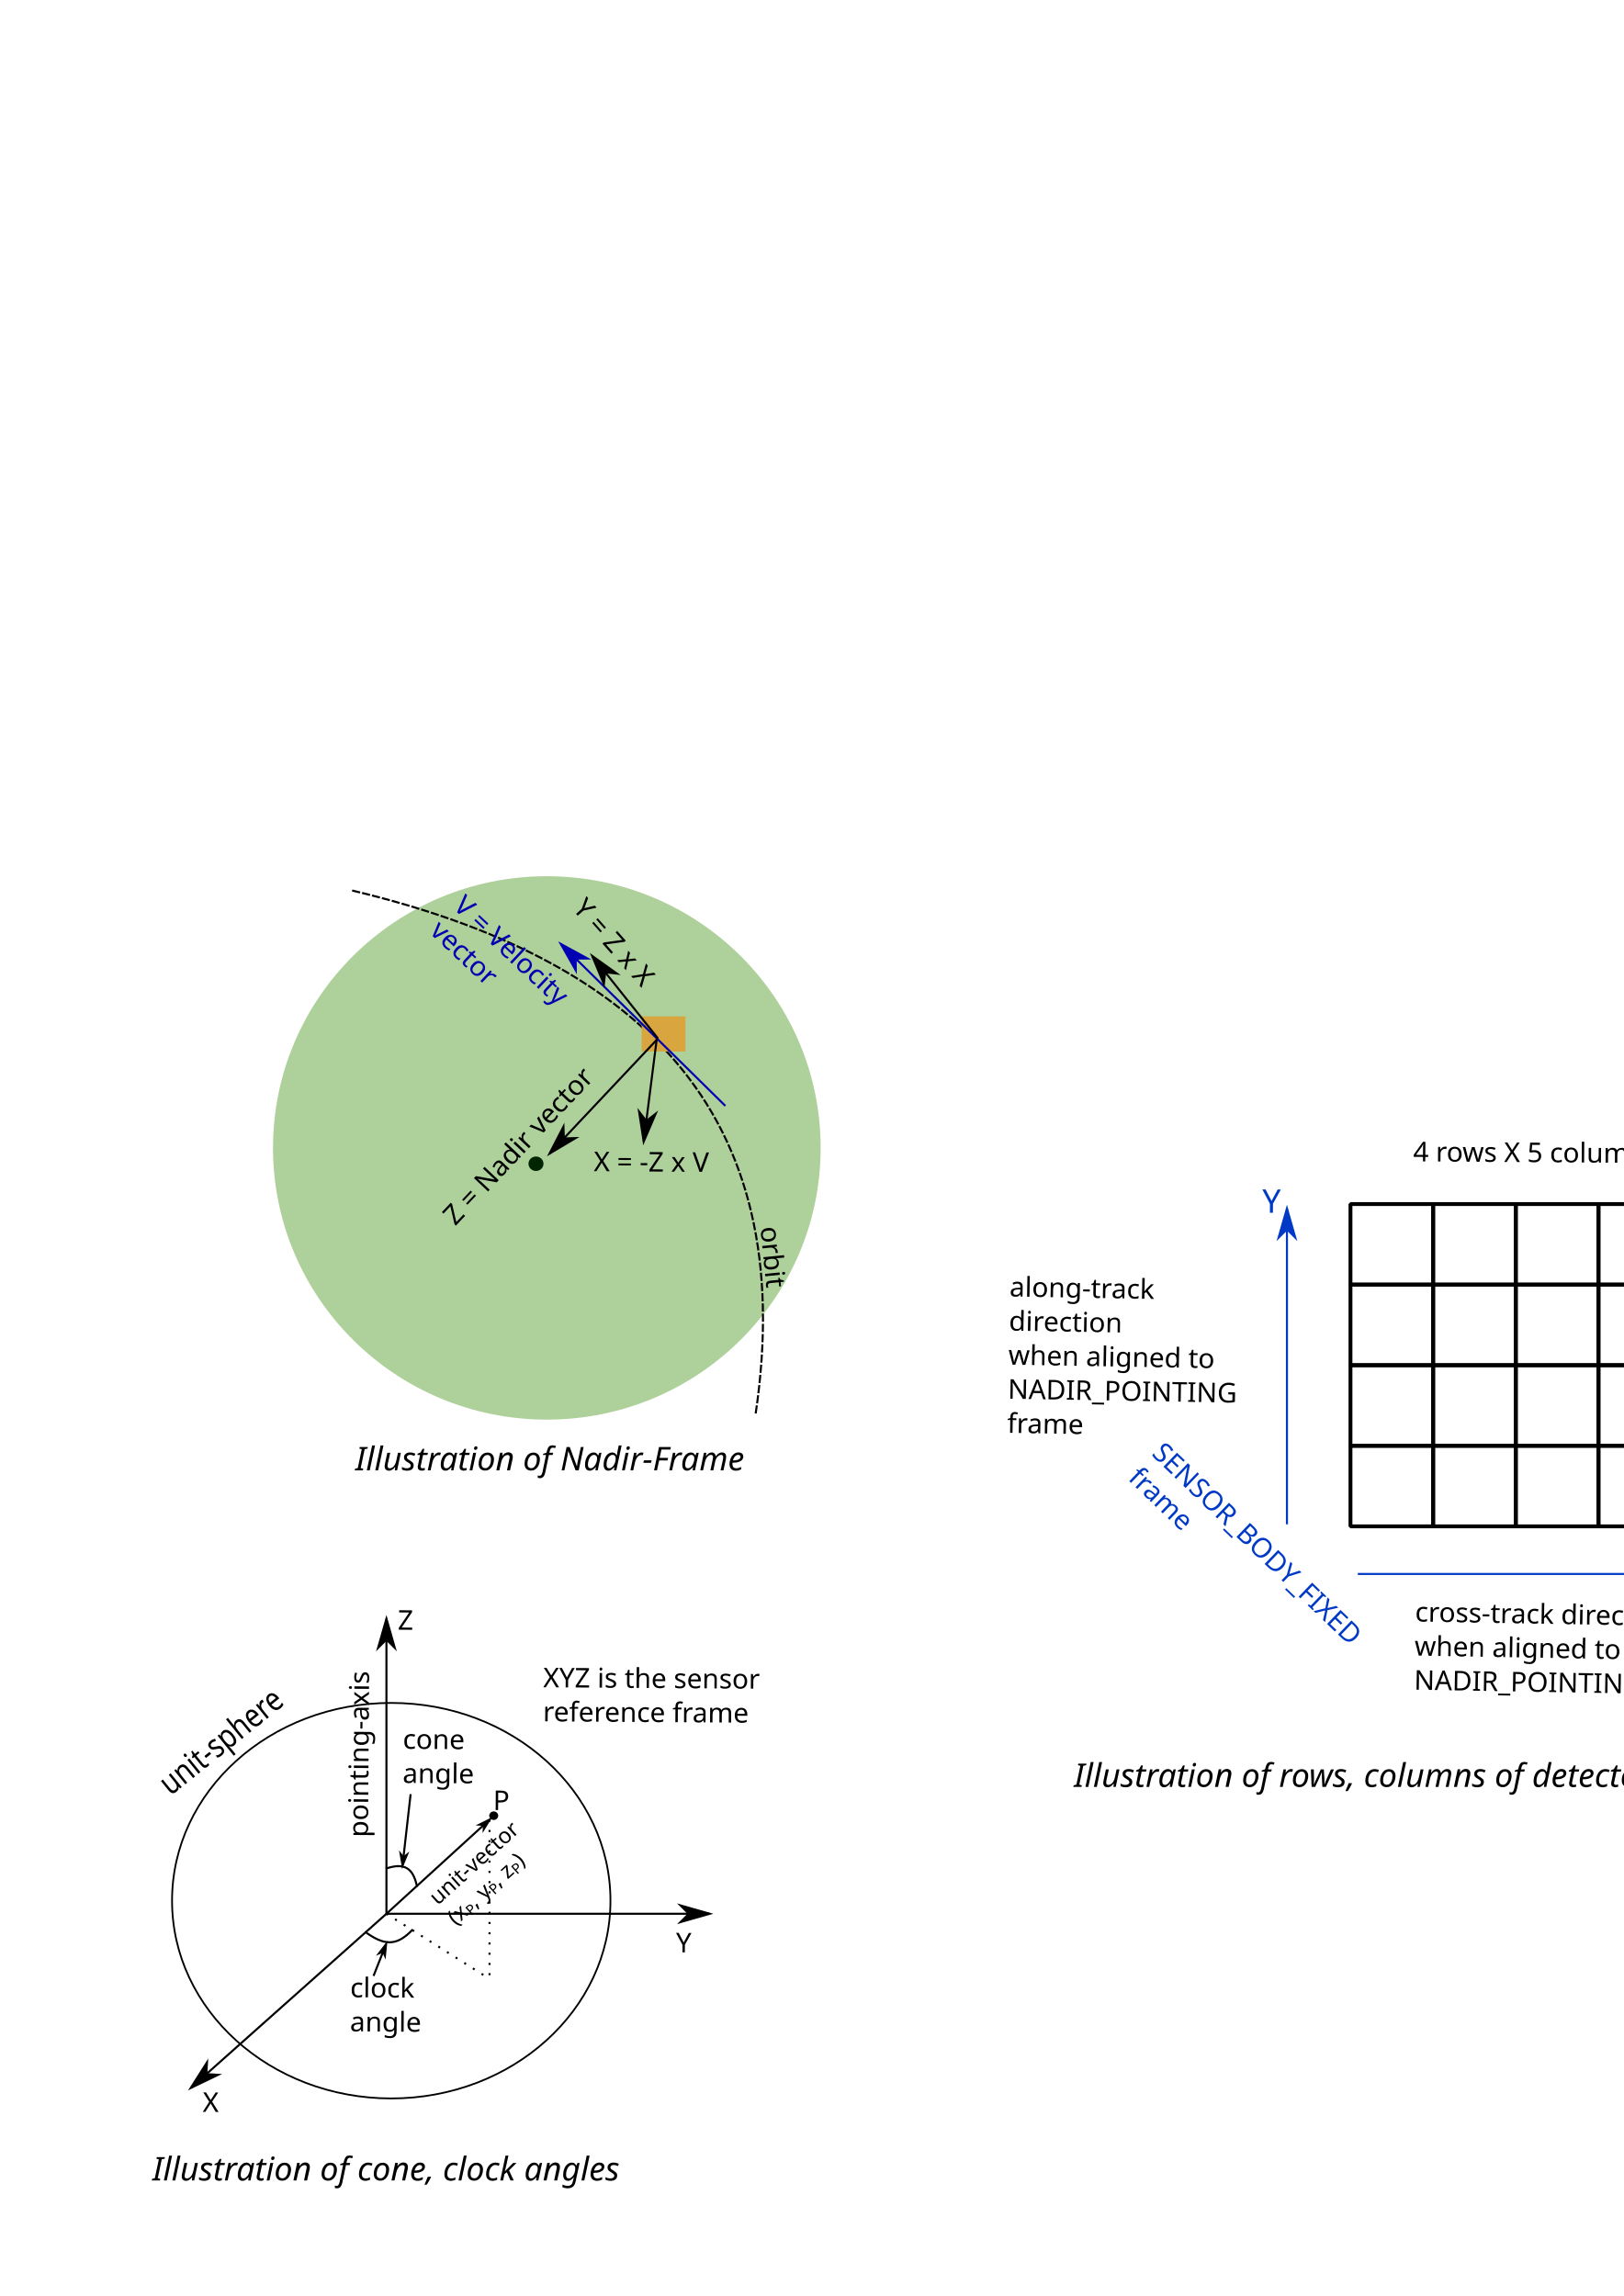
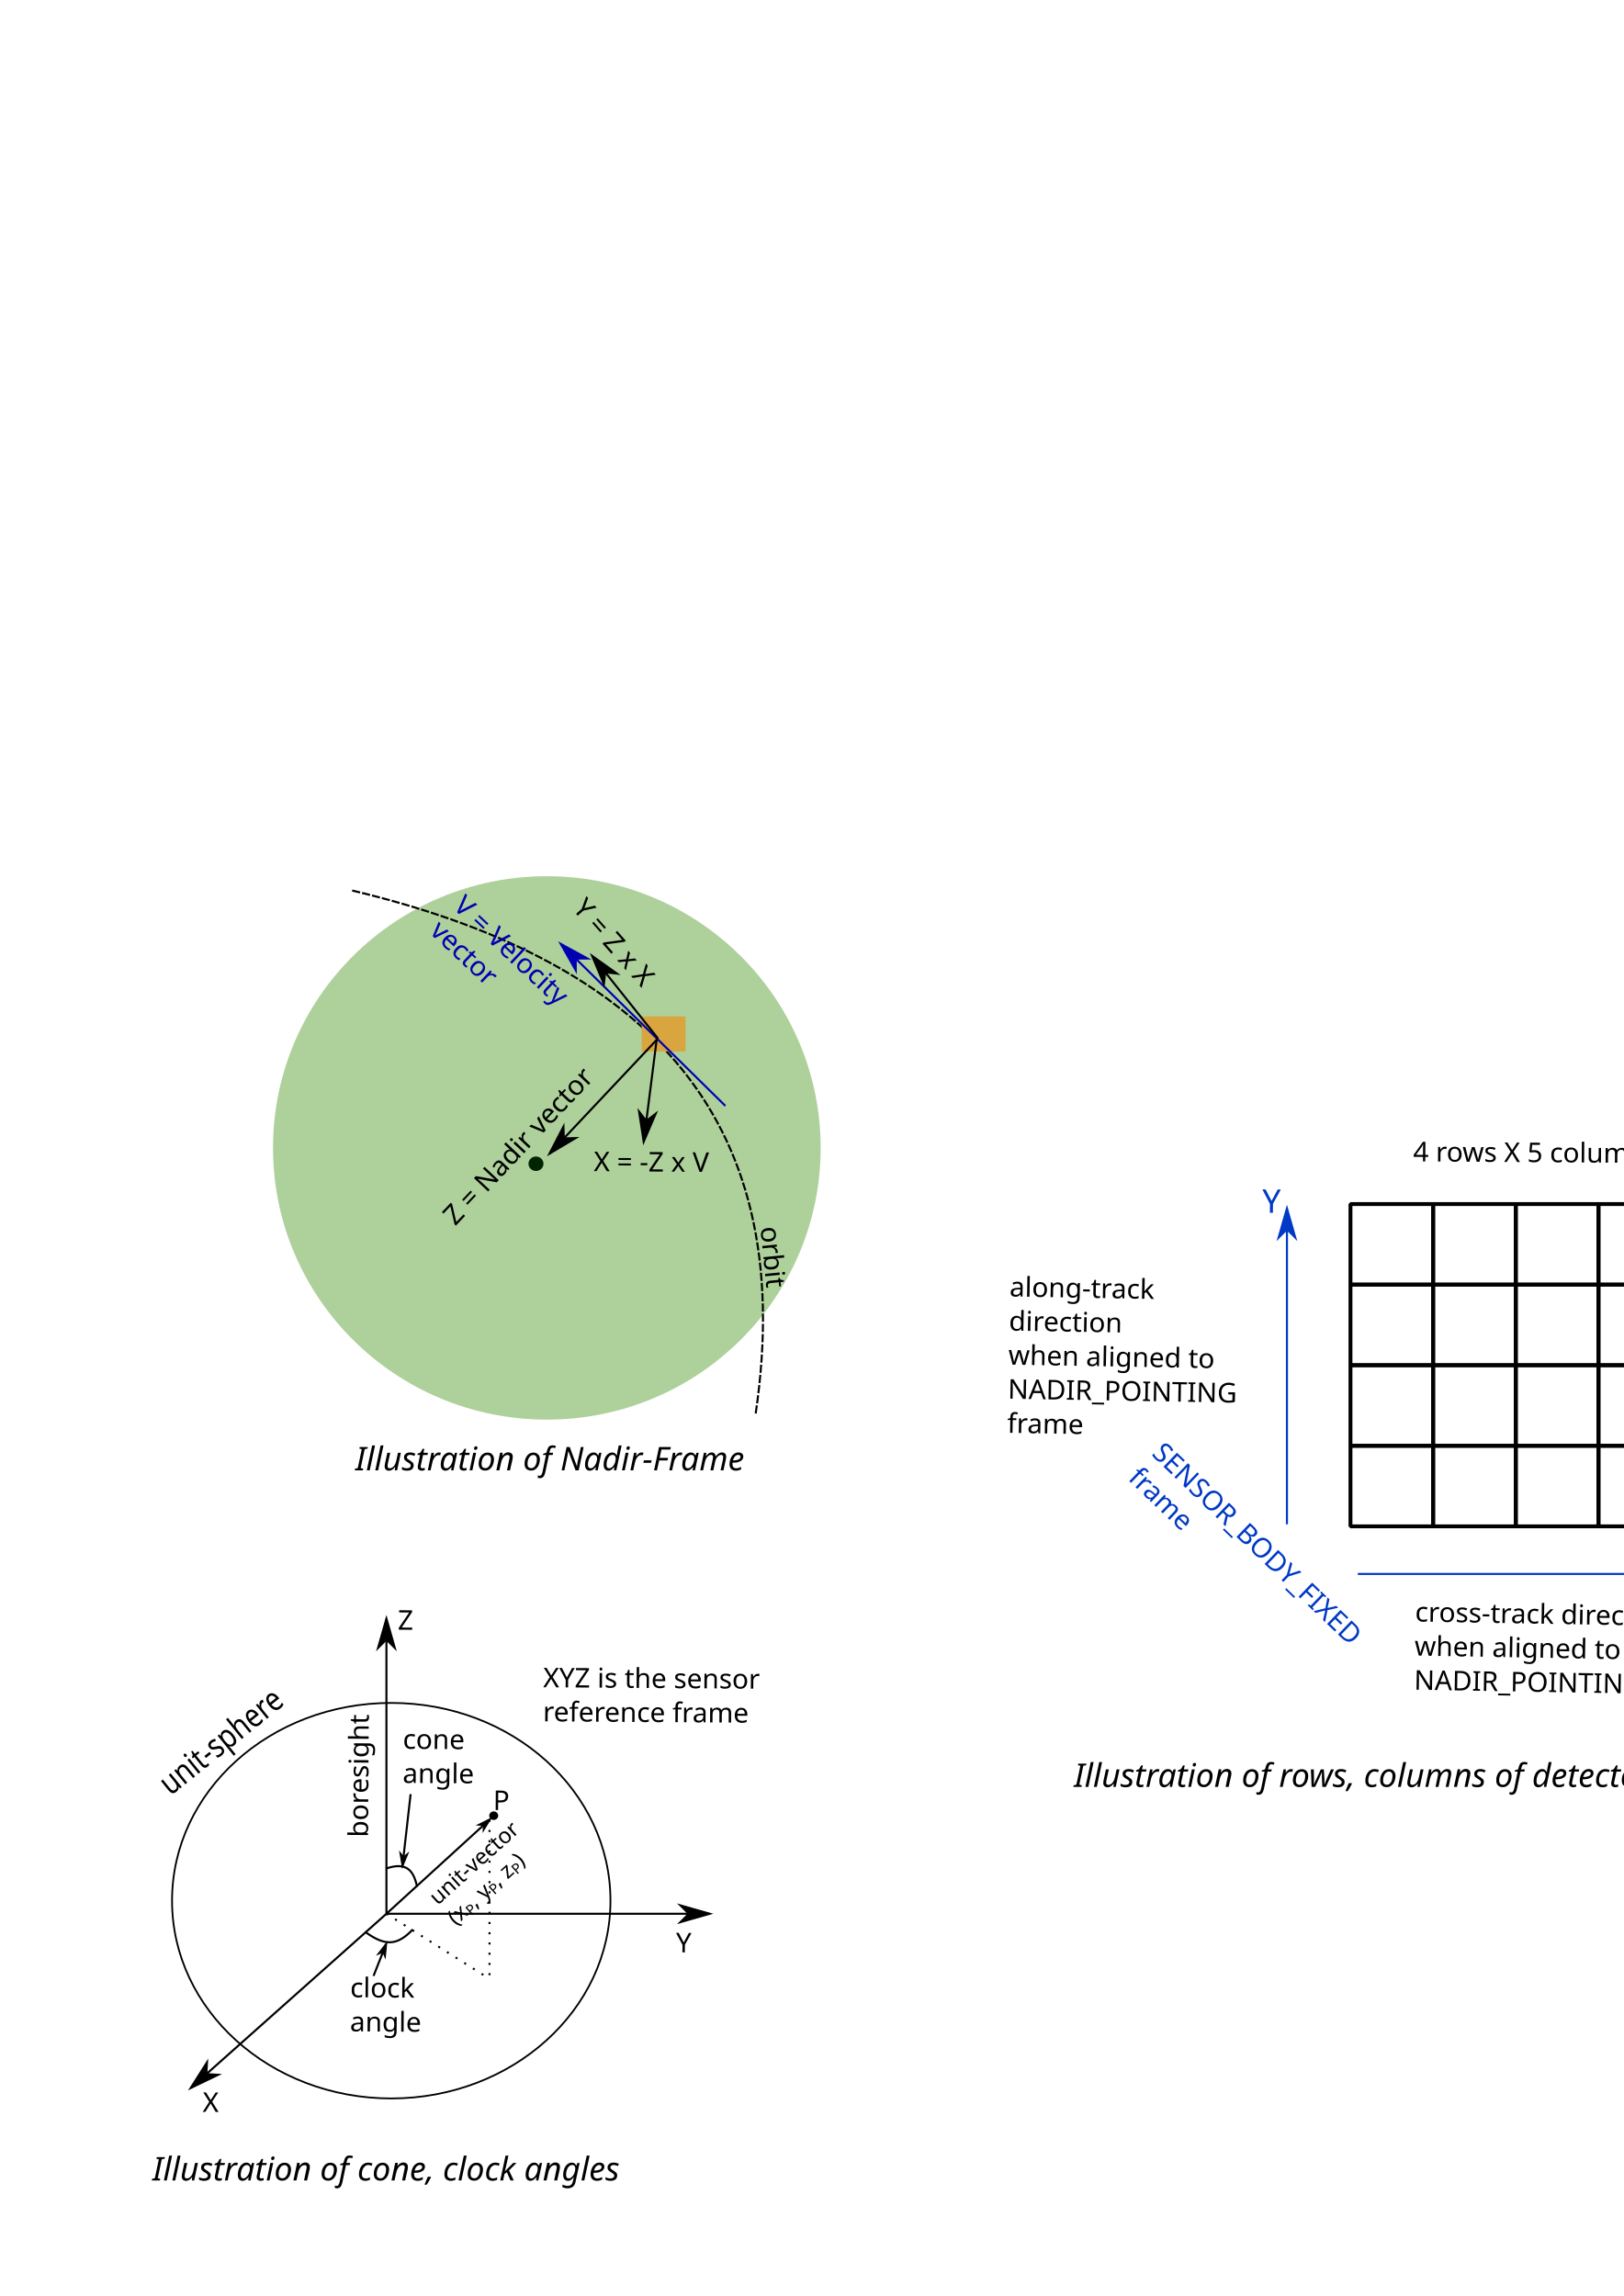
<svg xmlns="http://www.w3.org/2000/svg" width="210mm" height="297mm" viewBox="0 0 210 297" version="1.1" id="svg1009">
  <defs id="defs1003">
    <marker orient="auto" refY="0.0" refX="0.0" id="Arrow1Lstart" style="overflow:visible">
      <path id="path1073" d="M 0.0,0.0 L 5.0,-5.0 L -12.5,0.0 L 5.0,5.0 L 0.0,0.0 z " style="fill-rule:evenodd;stroke:#0039c6;stroke-width:1pt;stroke-opacity:1;fill:#0039c6;fill-opacity:1" transform="scale(0.8) translate(12.5,0)" />
    </marker>
    <marker style="overflow:visible" id="marker1645" refX="0" refY="0" orient="auto">
      <path transform="matrix(-0.8,0,0,-0.8,-10,0)" style="fill:#000000;fill-opacity:1;fill-rule:evenodd;stroke:#000000;stroke-width:1pt;stroke-opacity:1" d="M 0,0 5,-5 -12.5,0 5,5 Z" id="path1643" />
    </marker>
    <marker style="overflow:visible" id="marker1527" refX="0" refY="0" orient="auto">
      <path transform="matrix(-0.8,0,0,-0.8,-10,0)" style="fill:#000000;fill-opacity:1;fill-rule:evenodd;stroke:#000000;stroke-width:1pt;stroke-opacity:1" d="M 0,0 5,-5 -12.5,0 5,5 Z" id="path1525" />
    </marker>
    <marker orient="auto" refY="0.0" refX="0.0" id="Arrow2Lstart" style="overflow:visible">
      <path id="path1091" style="fill-rule:evenodd;stroke-width:0.625;stroke-linejoin:round;stroke:#000000;stroke-opacity:1;fill:#000000;fill-opacity:1" d="M 8.719,4.034 L -2.207,0.016 L 8.719,-4.002 C 6.973,-1.63 6.983,1.616 8.719,4.034 z " transform="scale(1.1) translate(1,0)" />
    </marker>
    <marker orient="auto" refY="0.0" refX="0.0" id="Arrow1Sstart" style="overflow:visible">
      <path id="path1085" d="M 0.0,0.0 L 5.0,-5.0 L -12.5,0.0 L 5.0,5.0 L 0.0,0.0 z " style="fill-rule:evenodd;stroke:#000000;stroke-width:1pt;stroke-opacity:1;fill:#000000;fill-opacity:1" transform="scale(0.2) translate(6,0)" />
    </marker>
    <marker orient="auto" refY="0.0" refX="0.0" id="marker2037" style="overflow:visible;">
      <path id="path2035" d="M 0.0,0.0 L 5.0,-5.0 L -12.5,0.0 L 5.0,5.0 L 0.0,0.0 z " style="fill-rule:evenodd;stroke:#000000;stroke-width:1pt;stroke-opacity:1;fill:#000000;fill-opacity:1" transform="scale(0.4) rotate(180) translate(10,0)" />
    </marker>
    <marker orient="auto" refY="0.0" refX="0.0" id="Arrow1Mend" style="overflow:visible;">
      <path id="path1605" d="M 0.0,0.0 L 5.0,-5.0 L -12.5,0.0 L 5.0,5.0 L 0.0,0.0 z " style="fill-rule:evenodd;stroke:#000000;stroke-width:1pt;stroke-opacity:1;fill:#000000;fill-opacity:1" transform="scale(0.4) rotate(180) translate(10,0)" />
    </marker>
    <marker orient="auto" refY="0" refX="0" id="marker945" style="overflow:visible">
      <path id="path943" d="M 0,0 5,-5 -12.5,0 5,5 Z" style="fill:#000000;fill-opacity:1;fill-rule:evenodd;stroke:#000000;stroke-width:1pt;stroke-opacity:1" transform="matrix(-0.8,0,0,-0.8,-10,0)" />
    </marker>
    <marker style="overflow:visible" id="marker887" refX="0" refY="0" orient="auto">
      <path transform="matrix(-0.8,0,0,-0.8,-10,0)" style="fill:#000000;fill-opacity:1;fill-rule:evenodd;stroke:#000000;stroke-width:1pt;stroke-opacity:1" d="M 0,0 5,-5 -12.5,0 5,5 Z" id="path885" />
    </marker>
    <marker orient="auto" refY="0" refX="0" id="Arrow1Lend" style="overflow:visible">
      <path id="path5532" d="M 0,0 5,-5 -12.5,0 5,5 Z" style="fill:#000000;fill-opacity:1;fill-rule:evenodd;stroke:#000000;stroke-width:1pt;stroke-opacity:1" transform="matrix(-0.8,0,0,-0.8,-10,0)" />
    </marker>
    <marker orient="auto" refY="0" refX="0" id="Arrow1Lend-9" style="overflow:visible">
      <path id="path5532-0" d="M 0,0 5,-5 -12.5,0 5,5 Z" style="fill:#0000b2;fill-opacity:1;fill-rule:evenodd;stroke:#0000b2;stroke-width:1pt;stroke-opacity:1" transform="matrix(-0.8,0,0,-0.8,-10,0)" />
    </marker>
    <marker orient="auto" refY="0" refX="0" id="Arrow1Lend-5" style="overflow:visible">
      <path id="path5532-4" d="M 0,0 5,-5 -12.5,0 5,5 Z" style="fill:#000000;fill-opacity:1;fill-rule:evenodd;stroke:#000000;stroke-width:1pt;stroke-opacity:1" transform="matrix(-0.8,0,0,-0.8,-10,0)" />
    </marker>
    <marker orient="auto" refY="0" refX="0" id="Arrow1Lend-5-1" style="overflow:visible">
      <path id="path5532-4-0" d="M 0,0 5,-5 -12.5,0 5,5 Z" style="fill:#000000;fill-opacity:1;fill-rule:evenodd;stroke:#000000;stroke-width:1pt;stroke-opacity:1" transform="matrix(-0.8,0,0,-0.8,-10,0)" />
    </marker>
    <marker orient="auto" refY="0" refX="0" id="Arrow1Lend-5-9" style="overflow:visible">
      <path id="path5532-4-09" d="M 0,0 5,-5 -12.5,0 5,5 Z" style="fill:#000000;fill-opacity:1;fill-rule:evenodd;stroke:#000000;stroke-width:1pt;stroke-opacity:1" transform="matrix(-0.8,0,0,-0.8,-10,0)" />
    </marker>
    <marker style="overflow:visible" id="marker887-7" refX="0" refY="0" orient="auto">
      <path transform="matrix(-0.8,0,0,-0.8,-10,0)" style="fill:#000000;fill-opacity:1;fill-rule:evenodd;stroke:#000000;stroke-width:1pt;stroke-opacity:1" d="M 0,0 5,-5 -12.5,0 5,5 Z" id="path885-2" />
    </marker>
    <marker orient="auto" refY="0" refX="0" id="marker2037-5" style="overflow:visible">
      <path id="path2035-0" d="M 0,0 5,-5 -12.5,0 5,5 Z" style="fill:#000000;fill-opacity:1;fill-rule:evenodd;stroke:#000000;stroke-width:1pt;stroke-opacity:1" transform="matrix(-0.4,0,0,-0.4,-4,0)" />
    </marker>
    <marker orient="auto" refY="0" refX="0" id="Arrow1Lstart-1" style="overflow:visible">
      <path id="path1073-4" d="M 0,0 5,-5 -12.5,0 5,5 Z" style="fill:#0039c6;fill-opacity:1;fill-rule:evenodd;stroke:#0039c6;stroke-width:1pt;stroke-opacity:1" transform="matrix(0.8,0,0,0.8,10,0)" />
    </marker>
    <marker style="overflow:visible" id="marker1645-1" refX="0" refY="0" orient="auto">
      <path transform="matrix(-0.8,0,0,-0.8,-10,0)" style="fill:#000000;fill-opacity:1;fill-rule:evenodd;stroke:#000000;stroke-width:1pt;stroke-opacity:1" d="M 0,0 5,-5 -12.5,0 5,5 Z" id="path1643-0" />
    </marker>
  </defs>
  <g id="layer1">
    <ellipse style="opacity:1;vector-effect:none;fill:#64a53f;fill-opacity:0.522;stroke:none;stroke-width:0.265;stroke-linecap:butt;stroke-linejoin:bevel;stroke-miterlimit:4;stroke-dasharray:none;stroke-dashoffset:0;stroke-opacity:1;paint-order:markers stroke fill" id="path4716" cx="70.724" cy="148.49" rx="35.413" ry="35.146" />
    <path style="fill:none;stroke:#000000;stroke-width:0.265;stroke-linecap:butt;stroke-linejoin:miter;stroke-miterlimit:4;stroke-dasharray:1.058, 0.265;stroke-dashoffset:0;stroke-opacity:1" d="m 45.546,115.193 c 36.279,8.671 58.116,28.002 52.161,67.847" id="path5523" />
    <rect style="opacity:1;vector-effect:none;fill:#d8a53f;fill-opacity:1;stroke:none;stroke-width:0.265;stroke-linecap:butt;stroke-linejoin:bevel;stroke-miterlimit:4;stroke-dasharray:none;stroke-dashoffset:0;stroke-opacity:1;paint-order:markers stroke fill" id="rect5525" width="5.67" height="4.536" x="82.988" y="131.483" />
    <path style="fill:none;stroke:#000000;stroke-width:0.265;stroke-linecap:butt;stroke-linejoin:miter;stroke-miterlimit:4;stroke-dasharray:none;stroke-opacity:1;marker-end:url(#Arrow1Lend)" d="M 85.1,134.333 71.094,149.2" id="path5527" />
    <path style="fill:none;stroke:#0000b2;stroke-width:0.265;stroke-linecap:butt;stroke-linejoin:miter;stroke-miterlimit:4;stroke-dasharray:none;stroke-opacity:1;marker-end:url(#Arrow1Lend-9)" d="M 93.812,143.053 72.558,122.13" id="path5527-3" />
    <text xml:space="preserve" style="font-style:normal;font-weight:normal;font-size:10.583px;line-height:1.25;font-family:sans-serif;letter-spacing:0px;word-spacing:0px;fill:#000000;fill-opacity:1;stroke:none;stroke-width:0.265" x="45.96" y="190.192" id="text6800">
      <tspan id="tspan6798" x="45.96" y="190.192" style="font-style:italic;font-variant:normal;font-weight:normal;font-stretch:normal;font-size:4.233px;font-family:sans-serif;-inkscape-font-specification:'sans-serif, Normal';font-variant-ligatures:normal;font-variant-caps:normal;font-variant-numeric:normal;font-feature-settings:normal;text-align:start;writing-mode:lr-tb;text-anchor:start;stroke-width:0.265">Illustration of Nadir-Frame</tspan>
    </text>
    <text xml:space="preserve" style="font-style:normal;font-weight:normal;font-size:10.583px;line-height:1.25;font-family:sans-serif;letter-spacing:0px;word-spacing:0px;fill:#000000;fill-opacity:1;stroke:none;stroke-width:0.265" x="-75.043" y="151.665" id="text6800-8" transform="rotate(-46.68361)">
      <tspan x="-75.043" y="151.665" style="font-style:normal;font-variant:normal;font-weight:normal;font-stretch:normal;font-size:3.528px;font-family:sans-serif;-inkscape-font-specification:'sans-serif, Normal';font-variant-ligatures:normal;font-variant-caps:normal;font-variant-numeric:normal;font-feature-settings:normal;text-align:start;writing-mode:lr-tb;text-anchor:start;stroke-width:0.265" id="tspan6858">Z = Nadir vector</tspan>
    </text>
    <text xml:space="preserve" style="font-style:normal;font-weight:normal;font-size:3.528px;line-height:1.25;font-family:sans-serif;letter-spacing:0px;word-spacing:0px;fill:#0000b2;fill-opacity:1;stroke:none;stroke-width:0.265" x="123.005" y="45.489" id="text6800-8-4" transform="rotate(43.23105)">
      <tspan id="tspan6798-0-3" x="123.005" y="45.489" style="font-style:normal;font-variant:normal;font-weight:normal;font-stretch:normal;font-size:3.528px;font-family:sans-serif;-inkscape-font-specification:'sans-serif, Normal';font-variant-ligatures:normal;font-variant-caps:normal;font-variant-numeric:normal;font-feature-settings:normal;text-align:start;writing-mode:lr-tb;text-anchor:start;fill:#0000b2;fill-opacity:1;stroke-width:0.265">V = Velocity </tspan>
      <tspan x="123.005" y="49.899" style="font-style:normal;font-variant:normal;font-weight:normal;font-stretch:normal;font-size:3.528px;font-family:sans-serif;-inkscape-font-specification:'sans-serif, Normal';font-variant-ligatures:normal;font-variant-caps:normal;font-variant-numeric:normal;font-feature-settings:normal;text-align:start;writing-mode:lr-tb;text-anchor:start;fill:#0000b2;fill-opacity:1;stroke-width:0.265" id="tspan6844">vector</tspan>
    </text>
    <ellipse style="opacity:1;vector-effect:none;fill:#002500;fill-opacity:1;stroke:none;stroke-width:0.245;stroke-linecap:butt;stroke-linejoin:bevel;stroke-miterlimit:4;stroke-dasharray:0.978, 0.245;stroke-dashoffset:0;stroke-opacity:1;paint-order:markers stroke fill" id="path6862" cx="69.321" cy="150.536" rx="0.971" ry="0.935" />
    <path style="fill:none;stroke:#000000;stroke-width:0.265;stroke-linecap:butt;stroke-linejoin:miter;stroke-miterlimit:4;stroke-dasharray:none;stroke-opacity:1;marker-end:url(#Arrow1Lend-5)" d="M 84.942,134.392 83.255,147.647" id="path5527-2" />
    <text xml:space="preserve" style="font-style:normal;font-weight:normal;font-size:10.583px;line-height:1.25;font-family:sans-serif;letter-spacing:0px;word-spacing:0px;fill:#000000;fill-opacity:1;stroke:none;stroke-width:0.265" x="77.802" y="150.98" id="text6800-8-3" transform="rotate(0.3823392)">
      <tspan x="77.802" y="150.98" style="font-style:normal;font-variant:normal;font-weight:normal;font-stretch:normal;font-size:3.528px;font-family:sans-serif;-inkscape-font-specification:'sans-serif, Normal';font-variant-ligatures:normal;font-variant-caps:normal;font-variant-numeric:normal;font-feature-settings:normal;text-align:start;writing-mode:lr-tb;text-anchor:start;stroke-width:0.265" id="tspan6858-0">X = -Z x V</tspan>
    </text>
    <path style="fill:none;stroke:#000000;stroke-width:0.265;stroke-linecap:butt;stroke-linejoin:miter;stroke-miterlimit:4;stroke-dasharray:none;stroke-opacity:1;marker-end:url(#Arrow1Lend-5-9)" d="M 85.1,134.333 76.61,123.682" id="path5527-2-9" />
    <text xml:space="preserve" style="font-style:normal;font-weight:normal;font-size:10.583px;line-height:1.25;font-family:sans-serif;letter-spacing:0px;word-spacing:0px;fill:#000000;fill-opacity:1;stroke:none;stroke-width:0.265" x="137.078" y="22.42" id="text6800-8-3-0" transform="rotate(48.54167)">
      <tspan x="137.078" y="22.42" style="font-style:normal;font-variant:normal;font-weight:normal;font-stretch:normal;font-size:3.528px;font-family:sans-serif;-inkscape-font-specification:'sans-serif, Normal';font-variant-ligatures:normal;font-variant-caps:normal;font-variant-numeric:normal;font-feature-settings:normal;text-align:start;writing-mode:lr-tb;text-anchor:start;stroke-width:0.265" id="tspan6858-0-6">Y = Z x X</tspan>
    </text>
    <text xml:space="preserve" style="font-style:normal;font-weight:normal;font-size:10.583px;line-height:1.25;font-family:sans-serif;letter-spacing:0px;word-spacing:0px;fill:#000000;fill-opacity:1;stroke:none;stroke-width:0.265" x="167.791" y="-81.984" id="text6800-8-3-5" transform="rotate(84.26577)">
      <tspan x="167.791" y="-81.984" style="font-style:normal;font-variant:normal;font-weight:normal;font-stretch:normal;font-size:3.528px;font-family:sans-serif;-inkscape-font-specification:'sans-serif, Normal';font-variant-ligatures:normal;font-variant-caps:normal;font-variant-numeric:normal;font-feature-settings:normal;text-align:start;writing-mode:lr-tb;text-anchor:start;stroke-width:0.265" id="tspan6858-0-5">orbit</tspan>
    </text>
    <ellipse style="opacity:1;vector-effect:none;fill:none;fill-opacity:0.522;stroke:#000000;stroke-width:0.227;stroke-linecap:butt;stroke-linejoin:bevel;stroke-miterlimit:4;stroke-dasharray:none;stroke-dashoffset:0;stroke-opacity:1;paint-order:markers stroke fill" id="path873" cx="50.602" cy="245.864" rx="28.35" ry="25.581" />
    <path style="fill:none;stroke:#000000;stroke-width:0.265;stroke-linecap:butt;stroke-linejoin:miter;stroke-miterlimit:4;stroke-dasharray:none;stroke-opacity:1;marker-end:url(#marker945)" d="m 49.979,247.555 0,-38.137" id="path875" />
    <path style="fill:none;stroke:#000000;stroke-width:0.265px;stroke-linecap:butt;stroke-linejoin:miter;stroke-opacity:1;marker-end:url(#marker887)" d="m 49.979,247.555 41.774,0" id="path877" />
    <path style="fill:none;stroke:#000000;stroke-width:0.265px;stroke-linecap:butt;stroke-linejoin:miter;stroke-opacity:1;marker-end:url(#marker887-7)" d="M 49.979,247.555 24.694,270.069" id="path877-9" />
    <text xml:space="preserve" style="font-style:normal;font-weight:normal;font-size:10.583px;line-height:1.25;font-family:sans-serif;letter-spacing:0px;word-spacing:0px;fill:#000000;fill-opacity:1;stroke:none;stroke-width:0.265" x="28.031" y="272.998" id="text6800-8-3-6" transform="rotate(0.3823391)">
      <tspan x="28.031" y="272.998" style="font-style:normal;font-variant:normal;font-weight:normal;font-stretch:normal;font-size:3.528px;font-family:sans-serif;-inkscape-font-specification:'sans-serif, Normal';font-variant-ligatures:normal;font-variant-caps:normal;font-variant-numeric:normal;font-feature-settings:normal;text-align:start;writing-mode:lr-tb;text-anchor:start;stroke-width:0.265" id="tspan6858-0-7">X</tspan>
    </text>
    <text xml:space="preserve" style="font-style:normal;font-weight:normal;font-size:10.583px;line-height:1.25;font-family:sans-serif;letter-spacing:0px;word-spacing:0px;fill:#000000;fill-opacity:1;stroke:none;stroke-width:0.265" x="89.101" y="251.95" id="text6800-8-3-6-8" transform="rotate(0.3823391)">
      <tspan x="89.101" y="251.95" style="font-style:normal;font-variant:normal;font-weight:normal;font-stretch:normal;font-size:3.528px;font-family:sans-serif;-inkscape-font-specification:'sans-serif, Normal';font-variant-ligatures:normal;font-variant-caps:normal;font-variant-numeric:normal;font-feature-settings:normal;text-align:start;writing-mode:lr-tb;text-anchor:start;stroke-width:0.265" id="tspan6858-0-7-2">Y</tspan>
    </text>
    <text xml:space="preserve" style="font-style:normal;font-weight:normal;font-size:10.583px;line-height:1.25;font-family:sans-serif;letter-spacing:0px;word-spacing:0px;fill:#000000;fill-opacity:1;stroke:none;stroke-width:0.265" x="52.84" y="210.462" id="text6800-8-3-6-89" transform="rotate(0.3823391)">
      <tspan x="52.84" y="210.462" style="font-style:normal;font-variant:normal;font-weight:normal;font-stretch:normal;font-size:3.528px;font-family:sans-serif;-inkscape-font-specification:'sans-serif, Normal';font-variant-ligatures:normal;font-variant-caps:normal;font-variant-numeric:normal;font-feature-settings:normal;text-align:start;writing-mode:lr-tb;text-anchor:start;stroke-width:0.265" id="tspan6858-0-7-5">Z</tspan>
    </text>
    <path style="fill:none;stroke:#000000;stroke-width:0.265px;stroke-linecap:butt;stroke-linejoin:miter;stroke-opacity:1;marker-end:url(#Arrow1Mend)" d="M 49.979,247.555 63.311,235.39" id="path1594" />
    <text xml:space="preserve" style="font-style:normal;font-weight:normal;font-size:11.689px;line-height:1.25;font-family:sans-serif;letter-spacing:0px;word-spacing:0px;fill:#000000;fill-opacity:1;stroke:none;stroke-width:0.292" x="-142.113" y="176.614" id="text6800-8-3-6-89-4" transform="matrix(0.7063851,-0.5663664,0.6932018,0.8598621,0,0)">
      <tspan x="-142.113" y="176.614" style="font-style:normal;font-variant:normal;font-weight:normal;font-stretch:normal;font-size:3.896px;font-family:sans-serif;-inkscape-font-specification:'sans-serif, Normal';font-variant-ligatures:normal;font-variant-caps:normal;font-variant-numeric:normal;font-feature-settings:normal;text-align:start;writing-mode:lr-tb;text-anchor:start;stroke-width:0.292" id="tspan6858-0-7-5-1">unit-sphere</tspan>
    </text>
    <path style="fill:none;stroke:#000000;stroke-width:0.265;stroke-linecap:butt;stroke-linejoin:miter;stroke-opacity:1;stroke-miterlimit:4;stroke-dasharray:0.265,1.058;stroke-dashoffset:0" d="m 63.311,235.39 v 20.584" id="path1944" />
    <path style="fill:none;stroke:#000000;stroke-width:0.265;stroke-linecap:butt;stroke-linejoin:miter;stroke-opacity:1;stroke-miterlimit:4;stroke-dasharray:0.265,1.058;stroke-dashoffset:0" d="m 49.979,247.555 13.332,8.419" id="path1946" />
    <path style="fill:none;stroke:#000000;stroke-width:0.265px;stroke-linecap:butt;stroke-linejoin:miter;stroke-opacity:1" d="m 49.893,241.721 c 2.914,-1.014 3.629,0.501 4.059,2.344" id="path1948" />
    <path style="fill:none;stroke:#000000;stroke-width:0.265px;stroke-linecap:butt;stroke-linejoin:miter;stroke-opacity:1" d="m 47.206,249.881 c 2.442,1.773 4.054,1.966 6.186,-0.302" id="path1948-5" />
    <text xml:space="preserve" style="font-style:normal;font-weight:normal;font-size:3.528px;line-height:1.25;font-family:sans-serif;letter-spacing:0px;word-spacing:0px;fill:#000000;fill-opacity:1;stroke:none;stroke-width:0.265" x="53.609" y="225.862" id="text6800-8-3-00" transform="rotate(0.3823391)">
      <tspan x="53.609" y="225.862" style="font-style:normal;font-variant:normal;font-weight:normal;font-stretch:normal;font-size:3.528px;font-family:sans-serif;-inkscape-font-specification:'sans-serif, Normal';font-variant-ligatures:normal;font-variant-caps:normal;font-variant-numeric:normal;font-feature-settings:normal;text-align:start;writing-mode:lr-tb;text-anchor:start;stroke-width:0.265" id="tspan6858-0-69">cone</tspan>
      <tspan x="53.609" y="230.272" style="font-style:normal;font-variant:normal;font-weight:normal;font-stretch:normal;font-size:3.528px;font-family:sans-serif;-inkscape-font-specification:'sans-serif, Normal';font-variant-ligatures:normal;font-variant-caps:normal;font-variant-numeric:normal;font-feature-settings:normal;text-align:start;writing-mode:lr-tb;text-anchor:start;stroke-width:0.265" id="tspan1983">angle</tspan>
    </text>
    <text xml:space="preserve" style="font-style:normal;font-weight:normal;font-size:3.528px;line-height:1.25;font-family:sans-serif;letter-spacing:0px;word-spacing:0px;fill:#000000;fill-opacity:1;stroke:none;stroke-width:0.265" x="47.012" y="258.044" id="text6800-8-3-00-6" transform="rotate(0.3823391)">
      <tspan x="47.012" y="258.044" style="font-style:normal;font-variant:normal;font-weight:normal;font-stretch:normal;font-size:3.528px;font-family:sans-serif;-inkscape-font-specification:'sans-serif, Normal';font-variant-ligatures:normal;font-variant-caps:normal;font-variant-numeric:normal;font-feature-settings:normal;text-align:start;writing-mode:lr-tb;text-anchor:start;stroke-width:0.265" id="tspan1983-9">clock</tspan>
      <tspan x="47.012" y="262.454" style="font-style:normal;font-variant:normal;font-weight:normal;font-stretch:normal;font-size:3.528px;font-family:sans-serif;-inkscape-font-specification:'sans-serif, Normal';font-variant-ligatures:normal;font-variant-caps:normal;font-variant-numeric:normal;font-feature-settings:normal;text-align:start;writing-mode:lr-tb;text-anchor:start;stroke-width:0.265" id="tspan2008">angle</tspan>
    </text>
    <text xml:space="preserve" style="font-style:normal;font-variant:normal;font-weight:normal;font-stretch:normal;font-size:2.822px;line-height:1.25;font-family:sans-serif;-inkscape-font-specification:'sans-serif, Normal';font-variant-ligatures:normal;font-variant-caps:normal;font-variant-numeric:normal;font-feature-settings:normal;text-align:start;letter-spacing:0px;word-spacing:0px;writing-mode:lr-tb;text-anchor:start;fill:#000000;fill-opacity:1;stroke:none;stroke-width:0.265" x="-122.857" y="221.099" id="text6800-8-3-00-5" transform="rotate(-41.98907)">
      <tspan x="-122.857" y="221.099" style="font-style:normal;font-variant:normal;font-weight:normal;font-stretch:normal;font-size:2.822px;font-family:sans-serif;-inkscape-font-specification:'sans-serif, Normal';font-variant-ligatures:normal;font-variant-caps:normal;font-variant-numeric:normal;font-feature-settings:normal;text-align:start;writing-mode:lr-tb;text-anchor:start;stroke-width:0.265" id="tspan1983-94">unit-vector</tspan>
      <tspan x="-122.857" y="224.626" style="font-style:normal;font-variant:normal;font-weight:normal;font-stretch:normal;font-size:2.822px;font-family:sans-serif;-inkscape-font-specification:'sans-serif, Normal';font-variant-ligatures:normal;font-variant-caps:normal;font-variant-numeric:normal;font-feature-settings:normal;text-align:start;writing-mode:lr-tb;text-anchor:start;stroke-width:0.265" id="tspan2466">(x<tspan style="font-size:65%;baseline-shift:sub" id="tspan1060">P</tspan>, y<tspan style="font-size:65%;baseline-shift:sub" id="tspan1062">P</tspan>, z<tspan style="font-size:65%;baseline-shift:sub" id="tspan1064">P</tspan>)</tspan>
    </text>
    <path style="fill:none;stroke:#000000;stroke-width:0.265px;stroke-linecap:butt;stroke-linejoin:miter;stroke-opacity:1;marker-end:url(#marker2037)" d="m 53.106,232.083 -1.039,9.166" id="path2033" />
    <path style="fill:none;stroke:#000000;stroke-width:0.265px;stroke-linecap:butt;stroke-linejoin:miter;stroke-opacity:1;marker-end:url(#marker2037-5)" d="M 48.31,255.596 49.916,251.533" id="path2033-4" />
    <text xml:space="preserve" style="font-style:normal;font-weight:normal;font-size:10.583px;line-height:1.25;font-family:sans-serif;letter-spacing:0px;word-spacing:0px;fill:#000000;fill-opacity:1;stroke:none;stroke-width:0.265" x="19.716" y="282.056" id="text6800-9">
      <tspan id="tspan6798-8" x="19.716" y="282.056" style="font-style:italic;font-variant:normal;font-weight:normal;font-stretch:normal;font-size:4.233px;font-family:sans-serif;-inkscape-font-specification:'sans-serif, Normal';font-variant-ligatures:normal;font-variant-caps:normal;font-variant-numeric:normal;font-feature-settings:normal;text-align:start;writing-mode:lr-tb;text-anchor:start;stroke-width:0.265">Illustration of cone, clock angles</tspan>
    </text>
    <text xml:space="preserve" style="font-style:normal;font-weight:normal;font-size:3.528px;line-height:1.25;font-family:sans-serif;letter-spacing:0px;word-spacing:0px;fill:#000000;fill-opacity:1;stroke:none;stroke-width:0.265" x="65.323" y="233.702" id="text6800-8-3-00-6-9" transform="rotate(0.3823391)">
      <tspan x="65.323" y="233.702" style="font-style:normal;font-variant:normal;font-weight:normal;font-stretch:normal;font-size:3.528px;font-family:sans-serif;-inkscape-font-specification:'sans-serif, Normal';font-variant-ligatures:normal;font-variant-caps:normal;font-variant-numeric:normal;font-feature-settings:normal;text-align:start;writing-mode:lr-tb;text-anchor:start;stroke-width:0.265" id="tspan2008-0">P</tspan>
    </text>
    <ellipse style="opacity:1;vector-effect:none;fill:#000000;fill-opacity:1;stroke:#000000;stroke-width:0.265;stroke-linecap:butt;stroke-linejoin:bevel;stroke-miterlimit:4;stroke-dasharray:3.175, 0.265;stroke-dashoffset:0;stroke-opacity:1;paint-order:markers stroke fill" id="path2491" cx="63.854" cy="234.87" rx="0.449" ry="0.425" />
    <text xml:space="preserve" style="font-style:normal;font-weight:normal;font-size:3.528px;line-height:1.25;font-family:sans-serif;letter-spacing:0px;word-spacing:0px;fill:#000000;fill-opacity:1;stroke:none;stroke-width:0.265" x="71.704" y="217.781" id="text6800-8-3-00-6-6" transform="rotate(0.3823391)">
      <tspan x="71.704" y="217.781" style="font-style:normal;font-variant:normal;font-weight:normal;font-stretch:normal;font-size:3.528px;font-family:sans-serif;-inkscape-font-specification:'sans-serif, Normal';font-variant-ligatures:normal;font-variant-caps:normal;font-variant-numeric:normal;font-feature-settings:normal;text-align:start;writing-mode:lr-tb;text-anchor:start;stroke-width:0.265" id="tspan2008-1">XYZ is the sensor </tspan>
      <tspan x="71.704" y="222.19" style="font-style:normal;font-variant:normal;font-weight:normal;font-stretch:normal;font-size:3.528px;font-family:sans-serif;-inkscape-font-specification:'sans-serif, Normal';font-variant-ligatures:normal;font-variant-caps:normal;font-variant-numeric:normal;font-feature-settings:normal;text-align:start;writing-mode:lr-tb;text-anchor:start;stroke-width:0.265" id="tspan2520">reference frame</tspan>
    </text>
    <text xml:space="preserve" style="font-style:normal;font-weight:normal;font-size:10.583px;line-height:1.25;font-family:sans-serif;letter-spacing:0px;word-spacing:0px;fill:#000000;fill-opacity:1;stroke:none;stroke-width:0.265" x="72.296" y="218.824" id="text2516">
      <tspan id="tspan2514" x="72.296" y="228.479" style="stroke-width:0.265" />
    </text>
    <text xml:space="preserve" style="font-style:normal;font-weight:normal;font-size:10.583px;line-height:1.25;font-family:sans-serif;letter-spacing:0px;word-spacing:0px;fill:#000000;fill-opacity:1;stroke:none;stroke-width:0.265" x="-237.347" y="49.182" id="text6800-8-3-6-89-42" transform="rotate(-89.61766)">
-       <tspan x="-237.347" y="49.182" style="font-style:normal;font-variant:normal;font-weight:normal;font-stretch:normal;font-size:3.528px;font-family:sans-serif;-inkscape-font-specification:'sans-serif, Normal';font-variant-ligatures:normal;font-variant-caps:normal;font-variant-numeric:normal;font-feature-settings:normal;text-align:start;writing-mode:lr-tb;text-anchor:start;stroke-width:0.265" id="tspan6858-0-7-5-9">pointing-axis</tspan>
+       <tspan x="-237.347" y="49.182" style="font-style:normal;font-variant:normal;font-weight:normal;font-stretch:normal;font-size:3.528px;font-family:sans-serif;-inkscape-font-specification:'sans-serif, Normal';font-variant-ligatures:normal;font-variant-caps:normal;font-variant-numeric:normal;font-feature-settings:normal;text-align:start;writing-mode:lr-tb;text-anchor:start;stroke-width:0.265" id="tspan6858-0-7-5-9">boresight</tspan>
    </text>
    <rect style="opacity:1;vector-effect:none;fill:none;fill-opacity:1;stroke:#000000;stroke-width:0.5;stroke-linecap:butt;stroke-linejoin:bevel;stroke-miterlimit:4;stroke-dasharray:none;stroke-dashoffset:0;stroke-opacity:1;paint-order:markers stroke fill" id="rect961" width="10.691" height="10.424" x="174.661" y="187.019" />
    <rect style="opacity:1;vector-effect:none;fill:none;fill-opacity:1;stroke:#000000;stroke-width:0.5;stroke-linecap:butt;stroke-linejoin:bevel;stroke-miterlimit:4;stroke-dasharray:none;stroke-dashoffset:0;stroke-opacity:1;paint-order:markers stroke fill" id="rect961-1" width="10.691" height="10.424" x="185.351" y="187.019" />
    <rect style="opacity:1;vector-effect:none;fill:none;fill-opacity:1;stroke:#000000;stroke-width:0.5;stroke-linecap:butt;stroke-linejoin:bevel;stroke-miterlimit:4;stroke-dasharray:none;stroke-dashoffset:0;stroke-opacity:1;paint-order:markers stroke fill" id="rect961-4" width="10.691" height="10.424" x="196.042" y="187.019" />
    <rect style="opacity:1;vector-effect:none;fill:none;fill-opacity:1;stroke:#000000;stroke-width:0.5;stroke-linecap:butt;stroke-linejoin:bevel;stroke-miterlimit:4;stroke-dasharray:none;stroke-dashoffset:0;stroke-opacity:1;paint-order:markers stroke fill" id="rect961-7" width="10.691" height="10.424" x="206.733" y="187.019" />
    <rect style="opacity:1;vector-effect:none;fill:none;fill-opacity:1;stroke:#000000;stroke-width:0.5;stroke-linecap:butt;stroke-linejoin:bevel;stroke-miterlimit:4;stroke-dasharray:none;stroke-dashoffset:0;stroke-opacity:1;paint-order:markers stroke fill" id="rect961-49" width="10.691" height="10.424" x="217.424" y="187.019" />
    <rect style="opacity:1;vector-effect:none;fill:none;fill-opacity:1;stroke:#000000;stroke-width:0.5;stroke-linecap:butt;stroke-linejoin:bevel;stroke-miterlimit:4;stroke-dasharray:none;stroke-dashoffset:0;stroke-opacity:1;paint-order:markers stroke fill" id="rect961-5" width="10.691" height="10.424" x="174.661" y="176.595" />
    <rect style="opacity:1;vector-effect:none;fill:none;fill-opacity:1;stroke:#000000;stroke-width:0.5;stroke-linecap:butt;stroke-linejoin:bevel;stroke-miterlimit:4;stroke-dasharray:none;stroke-dashoffset:0;stroke-opacity:1;paint-order:markers stroke fill" id="rect961-1-7" width="10.691" height="10.424" x="185.351" y="176.595" />
    <rect style="opacity:1;vector-effect:none;fill:none;fill-opacity:1;stroke:#000000;stroke-width:0.5;stroke-linecap:butt;stroke-linejoin:bevel;stroke-miterlimit:4;stroke-dasharray:none;stroke-dashoffset:0;stroke-opacity:1;paint-order:markers stroke fill" id="rect961-4-2" width="10.691" height="10.424" x="196.042" y="176.595" />
    <rect style="opacity:1;vector-effect:none;fill:none;fill-opacity:1;stroke:#000000;stroke-width:0.5;stroke-linecap:butt;stroke-linejoin:bevel;stroke-miterlimit:4;stroke-dasharray:none;stroke-dashoffset:0;stroke-opacity:1;paint-order:markers stroke fill" id="rect961-7-3" width="10.691" height="10.424" x="206.733" y="176.595" />
    <rect style="opacity:1;vector-effect:none;fill:none;fill-opacity:1;stroke:#000000;stroke-width:0.5;stroke-linecap:butt;stroke-linejoin:bevel;stroke-miterlimit:4;stroke-dasharray:none;stroke-dashoffset:0;stroke-opacity:1;paint-order:markers stroke fill" id="rect961-49-9" width="10.691" height="10.424" x="217.424" y="176.595" />
    <rect style="opacity:1;vector-effect:none;fill:none;fill-opacity:1;stroke:#000000;stroke-width:0.5;stroke-linecap:butt;stroke-linejoin:bevel;stroke-miterlimit:4;stroke-dasharray:none;stroke-dashoffset:0;stroke-opacity:1;paint-order:markers stroke fill" id="rect961-0" width="10.691" height="10.424" x="174.661" y="166.172" />
    <rect style="opacity:1;vector-effect:none;fill:none;fill-opacity:1;stroke:#000000;stroke-width:0.5;stroke-linecap:butt;stroke-linejoin:bevel;stroke-miterlimit:4;stroke-dasharray:none;stroke-dashoffset:0;stroke-opacity:1;paint-order:markers stroke fill" id="rect961-1-9" width="10.691" height="10.424" x="185.351" y="166.172" />
    <rect style="opacity:1;vector-effect:none;fill:none;fill-opacity:1;stroke:#000000;stroke-width:0.5;stroke-linecap:butt;stroke-linejoin:bevel;stroke-miterlimit:4;stroke-dasharray:none;stroke-dashoffset:0;stroke-opacity:1;paint-order:markers stroke fill" id="rect961-4-8" width="10.691" height="10.424" x="196.042" y="166.172" />
    <rect style="opacity:1;vector-effect:none;fill:none;fill-opacity:1;stroke:#000000;stroke-width:0.5;stroke-linecap:butt;stroke-linejoin:bevel;stroke-miterlimit:4;stroke-dasharray:none;stroke-dashoffset:0;stroke-opacity:1;paint-order:markers stroke fill" id="rect961-7-2" width="10.691" height="10.424" x="206.733" y="166.172" />
    <rect style="opacity:1;vector-effect:none;fill:none;fill-opacity:1;stroke:#000000;stroke-width:0.5;stroke-linecap:butt;stroke-linejoin:bevel;stroke-miterlimit:4;stroke-dasharray:none;stroke-dashoffset:0;stroke-opacity:1;paint-order:markers stroke fill" id="rect961-49-0" width="10.691" height="10.424" x="217.424" y="166.172" />
    <rect style="opacity:1;vector-effect:none;fill:none;fill-opacity:1;stroke:#000000;stroke-width:0.5;stroke-linecap:butt;stroke-linejoin:bevel;stroke-miterlimit:4;stroke-dasharray:none;stroke-dashoffset:0;stroke-opacity:1;paint-order:markers stroke fill" id="rect961-3" width="10.691" height="10.424" x="174.661" y="155.748" />
    <rect style="opacity:1;vector-effect:none;fill:none;fill-opacity:1;stroke:#000000;stroke-width:0.5;stroke-linecap:butt;stroke-linejoin:bevel;stroke-miterlimit:4;stroke-dasharray:none;stroke-dashoffset:0;stroke-opacity:1;paint-order:markers stroke fill" id="rect961-1-0" width="10.691" height="10.424" x="185.351" y="155.748" />
    <rect style="opacity:1;vector-effect:none;fill:none;fill-opacity:1;stroke:#000000;stroke-width:0.5;stroke-linecap:butt;stroke-linejoin:bevel;stroke-miterlimit:4;stroke-dasharray:none;stroke-dashoffset:0;stroke-opacity:1;paint-order:markers stroke fill" id="rect961-4-4" width="10.691" height="10.424" x="196.042" y="155.748" />
    <rect style="opacity:1;vector-effect:none;fill:none;fill-opacity:1;stroke:#000000;stroke-width:0.5;stroke-linecap:butt;stroke-linejoin:bevel;stroke-miterlimit:4;stroke-dasharray:none;stroke-dashoffset:0;stroke-opacity:1;paint-order:markers stroke fill" id="rect961-7-1" width="10.691" height="10.424" x="206.733" y="155.748" />
    <rect style="opacity:1;vector-effect:none;fill:none;fill-opacity:1;stroke:#000000;stroke-width:0.5;stroke-linecap:butt;stroke-linejoin:bevel;stroke-miterlimit:4;stroke-dasharray:none;stroke-dashoffset:0;stroke-opacity:1;paint-order:markers stroke fill" id="rect961-49-03" width="10.691" height="10.424" x="217.424" y="155.748" />
    <text xml:space="preserve" style="font-style:normal;font-weight:normal;font-size:3.528px;line-height:1.25;font-family:sans-serif;letter-spacing:0px;word-spacing:0px;fill:#000000;fill-opacity:1;stroke:none;stroke-width:0.265" x="138.902" y="231.148" id="text6800-7">
      <tspan x="138.902" y="231.148" style="font-style:italic;font-variant:normal;font-weight:normal;font-stretch:normal;font-size:4.233px;font-family:sans-serif;-inkscape-font-specification:'sans-serif, Normal';font-variant-ligatures:normal;font-variant-caps:normal;font-variant-numeric:normal;font-feature-settings:normal;text-align:start;writing-mode:lr-tb;text-anchor:start;stroke-width:0.265" id="tspan1069">Illustration of rows, columns of detectors</tspan>
    </text>
    <path style="fill:none;stroke:#0039c6;stroke-width:0.265px;stroke-linecap:butt;stroke-linejoin:miter;stroke-opacity:1;marker-start:url(#Arrow1Lstart)" d="M 166.446,156.353 V 197.174" id="path1071" />
    <path style="fill:none;stroke:#0039c6;stroke-width:0.265px;stroke-linecap:butt;stroke-linejoin:miter;stroke-opacity:1;marker-start:url(#Arrow1Lstart-1)" d="M 228.46,203.6 H 175.612" id="path1071-6" />
    <text xml:space="preserve" style="font-style:normal;font-weight:normal;font-size:3.528px;line-height:1.25;font-family:sans-serif;letter-spacing:0px;word-spacing:0px;fill:#0039c6;fill-opacity:1;stroke:none;stroke-width:0.265" x="228.365" y="207.006" id="text6800-8-3-00-6-6-8" transform="rotate(0.3823391)">
      <tspan x="228.365" y="207.006" style="font-style:normal;font-variant:normal;font-weight:normal;font-stretch:normal;font-size:4.233px;font-family:sans-serif;-inkscape-font-specification:'sans-serif, Normal';font-variant-ligatures:normal;font-variant-caps:normal;font-variant-numeric:normal;font-feature-settings:normal;text-align:start;writing-mode:lr-tb;text-anchor:start;fill:#0039c6;fill-opacity:1;stroke-width:0.265" id="tspan2520-5">X</tspan>
    </text>
    <text xml:space="preserve" style="font-style:normal;font-weight:normal;font-size:3.528px;line-height:1.25;font-family:sans-serif;letter-spacing:0px;word-spacing:0px;fill:#0039c6;fill-opacity:1;stroke:none;stroke-width:0.265" x="164.287" y="155.778" id="text6800-8-3-00-6-6-8-3" transform="rotate(0.3823391)">
      <tspan x="164.287" y="155.778" style="font-style:normal;font-variant:normal;font-weight:normal;font-stretch:normal;font-size:4.233px;font-family:sans-serif;-inkscape-font-specification:'sans-serif, Normal';font-variant-ligatures:normal;font-variant-caps:normal;font-variant-numeric:normal;font-feature-settings:normal;text-align:start;writing-mode:lr-tb;text-anchor:start;fill:#0039c6;fill-opacity:1;stroke-width:0.265" id="tspan2520-5-5">Y</tspan>
    </text>
    <text xml:space="preserve" style="font-style:normal;font-weight:normal;font-size:3.528px;line-height:1.25;font-family:sans-serif;letter-spacing:0px;word-spacing:0px;fill:#000000;fill-opacity:1;stroke:none;stroke-width:0.265" x="183.754" y="148.999" id="text6800-8-3-00-6-6-6" transform="rotate(0.3823391)">
      <tspan x="183.754" y="148.999" style="font-style:normal;font-variant:normal;font-weight:normal;font-stretch:normal;font-size:3.528px;font-family:sans-serif;-inkscape-font-specification:'sans-serif, Normal';font-variant-ligatures:normal;font-variant-caps:normal;font-variant-numeric:normal;font-feature-settings:normal;text-align:start;writing-mode:lr-tb;text-anchor:start;stroke-width:0.265" id="tspan2520-3">4 rows X 5 columns</tspan>
    </text>
    <text xml:space="preserve" style="font-style:normal;font-weight:normal;font-size:3.528px;line-height:1.25;font-family:sans-serif;letter-spacing:0px;word-spacing:0px;fill:#0039c6;fill-opacity:1;stroke:none;stroke-width:0.265;" x="237.69" y="32.48" id="text6800-8-3-00-6-6-8-8" transform="rotate(43.87416)">
      <tspan x="237.69" y="32.48" style="font-style:normal;font-variant:normal;font-weight:normal;font-stretch:normal;font-size:3.528px;font-family:sans-serif;-inkscape-font-specification:'sans-serif, Normal';font-variant-ligatures:normal;font-variant-caps:normal;font-variant-numeric:normal;font-feature-settings:normal;text-align:start;writing-mode:lr-tb;text-anchor:start;stroke-width:0.265;fill:#0039c6;fill-opacity:1;" id="tspan2520-5-3">SENSOR_BODY_FIXED </tspan>
      <tspan x="237.69" y="36.889" style="font-style:normal;font-variant:normal;font-weight:normal;font-stretch:normal;font-size:3.528px;font-family:sans-serif;-inkscape-font-specification:'sans-serif, Normal';font-variant-ligatures:normal;font-variant-caps:normal;font-variant-numeric:normal;font-feature-settings:normal;text-align:start;writing-mode:lr-tb;text-anchor:start;stroke-width:0.265;fill:#0039c6;fill-opacity:1;" id="tspan3282">frame</tspan>
    </text>
    <text xml:space="preserve" style="font-style:normal;font-weight:normal;font-size:3.528px;line-height:1.25;font-family:sans-serif;letter-spacing:0px;word-spacing:0px;fill:#000000;fill-opacity:1;stroke:none;stroke-width:0.265" x="133.464" y="165.391" id="text6800-8-3-00-6-6-8-3-9" transform="rotate(1.000666)">
      <tspan x="133.464" y="165.391" style="font-style:normal;font-variant:normal;font-weight:normal;font-stretch:normal;font-size:3.528px;font-family:sans-serif;-inkscape-font-specification:'sans-serif, Normal';font-variant-ligatures:normal;font-variant-caps:normal;font-variant-numeric:normal;font-feature-settings:normal;text-align:start;writing-mode:lr-tb;text-anchor:start;stroke-width:0.265" id="tspan2520-5-5-8">along-track </tspan>
      <tspan x="133.464" y="169.801" style="font-style:normal;font-variant:normal;font-weight:normal;font-stretch:normal;font-size:3.528px;font-family:sans-serif;-inkscape-font-specification:'sans-serif, Normal';font-variant-ligatures:normal;font-variant-caps:normal;font-variant-numeric:normal;font-feature-settings:normal;text-align:start;writing-mode:lr-tb;text-anchor:start;stroke-width:0.265" id="tspan3244">direction</tspan>
      <tspan x="133.464" y="174.211" style="font-style:normal;font-variant:normal;font-weight:normal;font-stretch:normal;font-size:3.528px;font-family:sans-serif;-inkscape-font-specification:'sans-serif, Normal';font-variant-ligatures:normal;font-variant-caps:normal;font-variant-numeric:normal;font-feature-settings:normal;text-align:start;writing-mode:lr-tb;text-anchor:start;stroke-width:0.265" id="tspan3240">when aligned to </tspan>
      <tspan x="133.464" y="178.62" style="font-style:normal;font-variant:normal;font-weight:normal;font-stretch:normal;font-size:3.528px;font-family:sans-serif;-inkscape-font-specification:'sans-serif, Normal';font-variant-ligatures:normal;font-variant-caps:normal;font-variant-numeric:normal;font-feature-settings:normal;text-align:start;writing-mode:lr-tb;text-anchor:start;stroke-width:0.265" id="tspan3242">NADIR_POINTING</tspan>
      <tspan x="133.464" y="183.03" style="font-style:normal;font-variant:normal;font-weight:normal;font-stretch:normal;font-size:3.528px;font-family:sans-serif;-inkscape-font-specification:'sans-serif, Normal';font-variant-ligatures:normal;font-variant-caps:normal;font-variant-numeric:normal;font-feature-settings:normal;text-align:start;writing-mode:lr-tb;text-anchor:start;stroke-width:0.265" id="tspan3246">frame</tspan>
    </text>
    <text xml:space="preserve" style="font-style:normal;font-weight:normal;font-size:3.528px;line-height:1.25;font-family:sans-serif;letter-spacing:0px;word-spacing:0px;fill:#000000;fill-opacity:1;stroke:none;stroke-width:0.265" x="186.65" y="206.515" id="text6800-8-3-00-6-6-8-3-9-9" transform="rotate(1.000666)">
      <tspan x="186.65" y="206.515" style="font-style:normal;font-variant:normal;font-weight:normal;font-stretch:normal;font-size:3.528px;font-family:sans-serif;-inkscape-font-specification:'sans-serif, Normal';font-variant-ligatures:normal;font-variant-caps:normal;font-variant-numeric:normal;font-feature-settings:normal;text-align:start;writing-mode:lr-tb;text-anchor:start;stroke-width:0.265" id="tspan3244-3">cross-track direction</tspan>
      <tspan x="186.65" y="210.925" style="font-style:normal;font-variant:normal;font-weight:normal;font-stretch:normal;font-size:3.528px;font-family:sans-serif;-inkscape-font-specification:'sans-serif, Normal';font-variant-ligatures:normal;font-variant-caps:normal;font-variant-numeric:normal;font-feature-settings:normal;text-align:start;writing-mode:lr-tb;text-anchor:start;stroke-width:0.265" id="tspan3240-1">when aligned to </tspan>
      <tspan x="186.65" y="215.334" style="font-style:normal;font-variant:normal;font-weight:normal;font-stretch:normal;font-size:3.528px;font-family:sans-serif;-inkscape-font-specification:'sans-serif, Normal';font-variant-ligatures:normal;font-variant-caps:normal;font-variant-numeric:normal;font-feature-settings:normal;text-align:start;writing-mode:lr-tb;text-anchor:start;stroke-width:0.265" id="tspan3246-3">NADIR_POINTING frame</tspan>
    </text>
  </g>
</svg>
